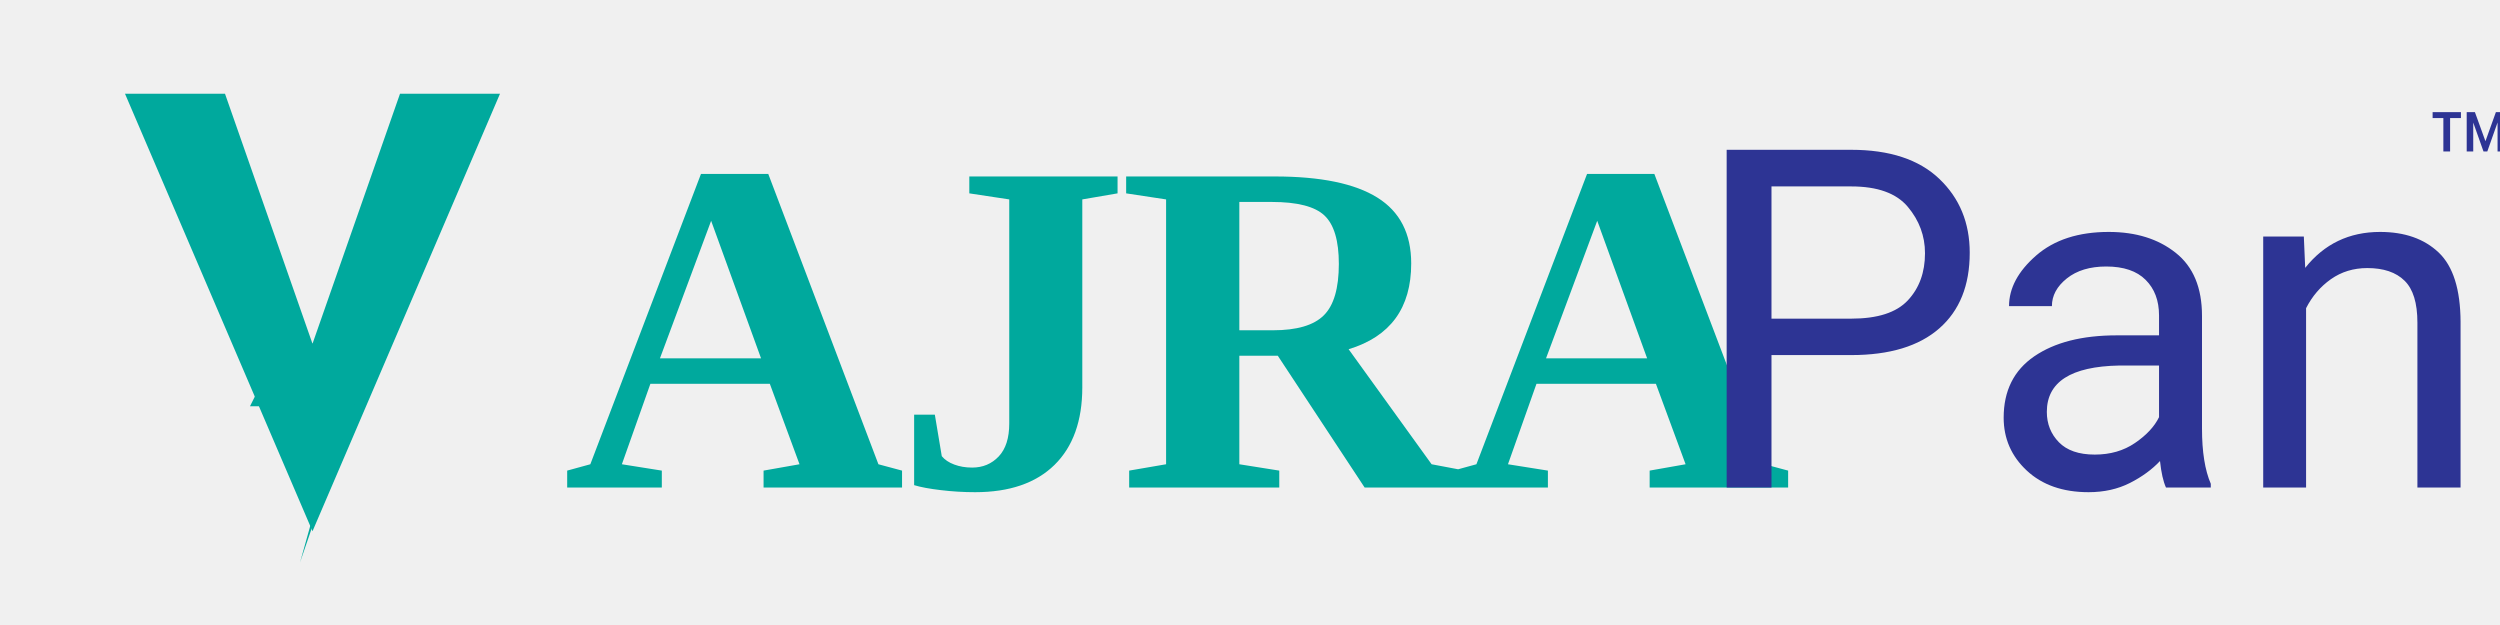
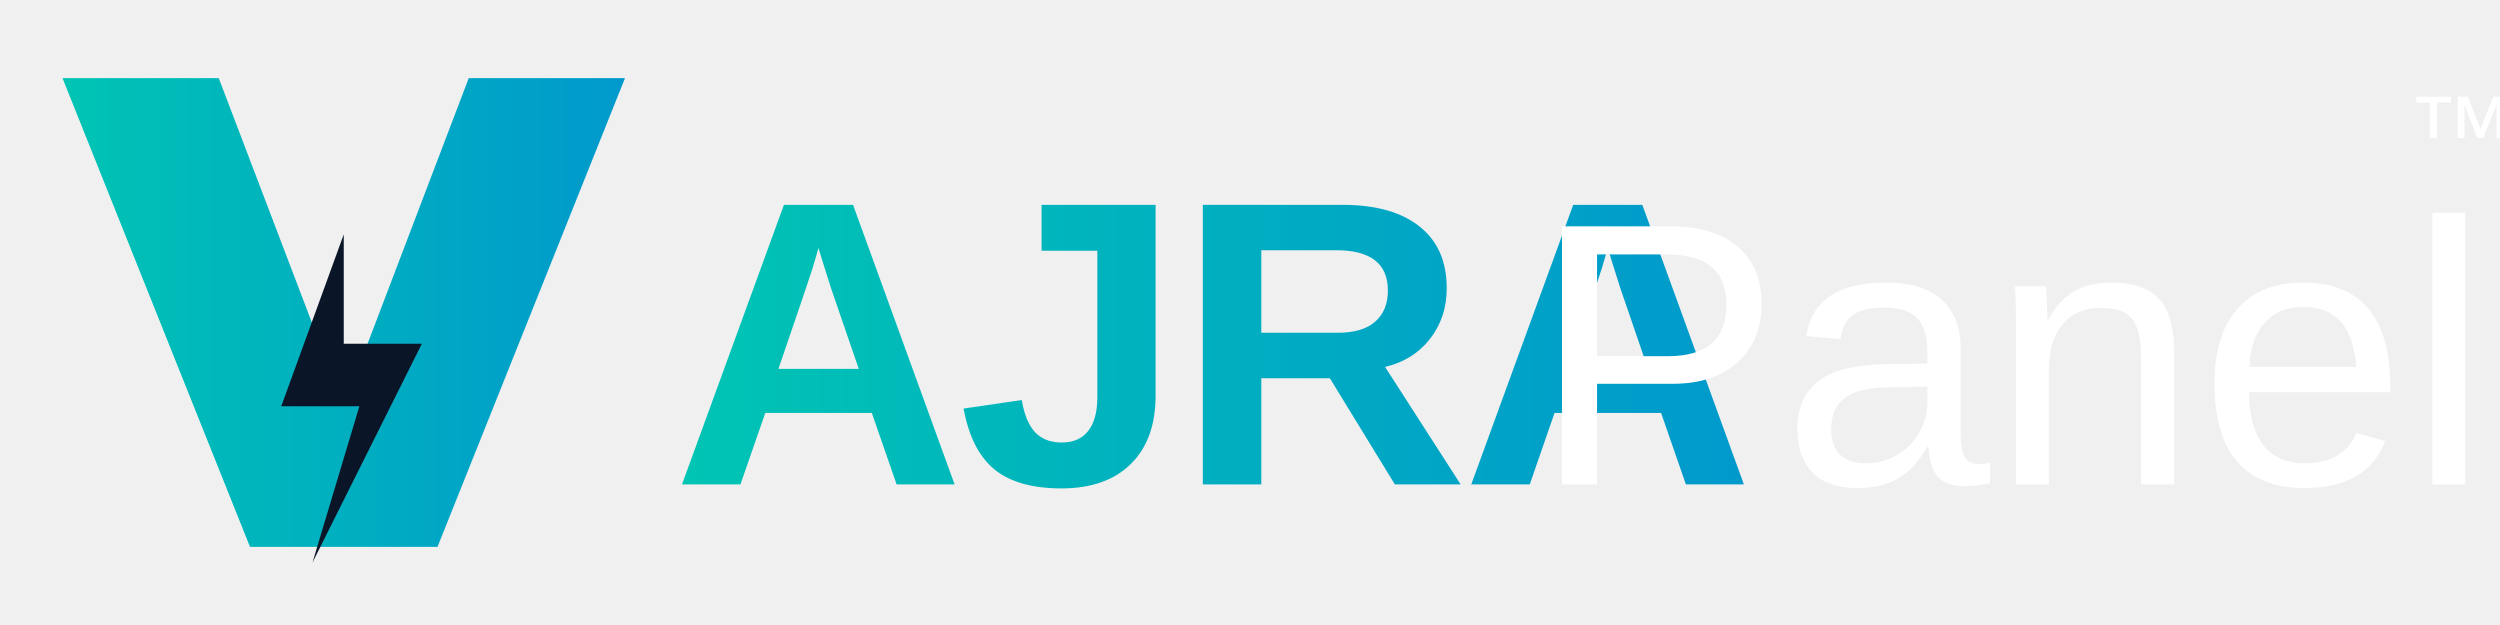
- <svg xmlns="http://www.w3.org/2000/svg" width="400" height="100" viewBox="0 0 400 100">
+ <svg xmlns="http://www.w3.org/2000/svg" width="320" height="80" viewBox="0 0 320 80">
  <defs>
-     <style>
-       .teal { fill: #00A99D; }
-       .navy { fill: #2D3494; font-family: 'Segoe UI', Roboto, Helvetica, Arial, sans-serif; }
-       .bold { font-weight: 800; letter-spacing: -2px; }
-       .regular { font-weight: 400; letter-spacing: -1px; }
-     </style>
+     <linearGradient id="vajraGrad" x1="0%" y1="0%" x2="100%" y2="0%">
+       <stop offset="0%" style="stop-color:#00C4B4" />
+       <stop offset="100%" style="stop-color:#0099CC" />
+     </linearGradient>
  </defs>
-   <path class="teal" d="M20,15 L50,85 L80,15 L64,15 L50,55 L36,15 Z" />
-   <path class="teal" d="M50,45 L40,65 L55,65 L48,90 L60,55 L45,55 Z" />
-   <text x="90" y="78" class="teal bold" font-size="76">AJRA</text>
-   <text x="270" y="78" class="navy regular" font-size="76">Panels</text>
-   <text x="388" y="35" class="navy" font-size="24">™</text>
+   <polygon points="8,10 28,10 44,52 60,10 80,10 56,70 44,70 32,70" fill="url(#vajraGrad)" />
+   <polygon points="44,30 36,52 46,52 40,72 54,44 44,44" fill="#0A1628" />
+   <text x="86" y="62" font-family="Arial Black, Arial, sans-serif" font-weight="900" font-size="52" fill="url(#vajraGrad)" letter-spacing="-1">AJRA</text>
+   <text x="196" y="62" font-family="Arial, sans-serif" font-weight="400" font-size="48" fill="#ffffff" letter-spacing="0">Panels</text>
+   <text x="308" y="22" font-family="Arial, sans-serif" font-size="14" fill="#ffffff">™</text>
</svg>
